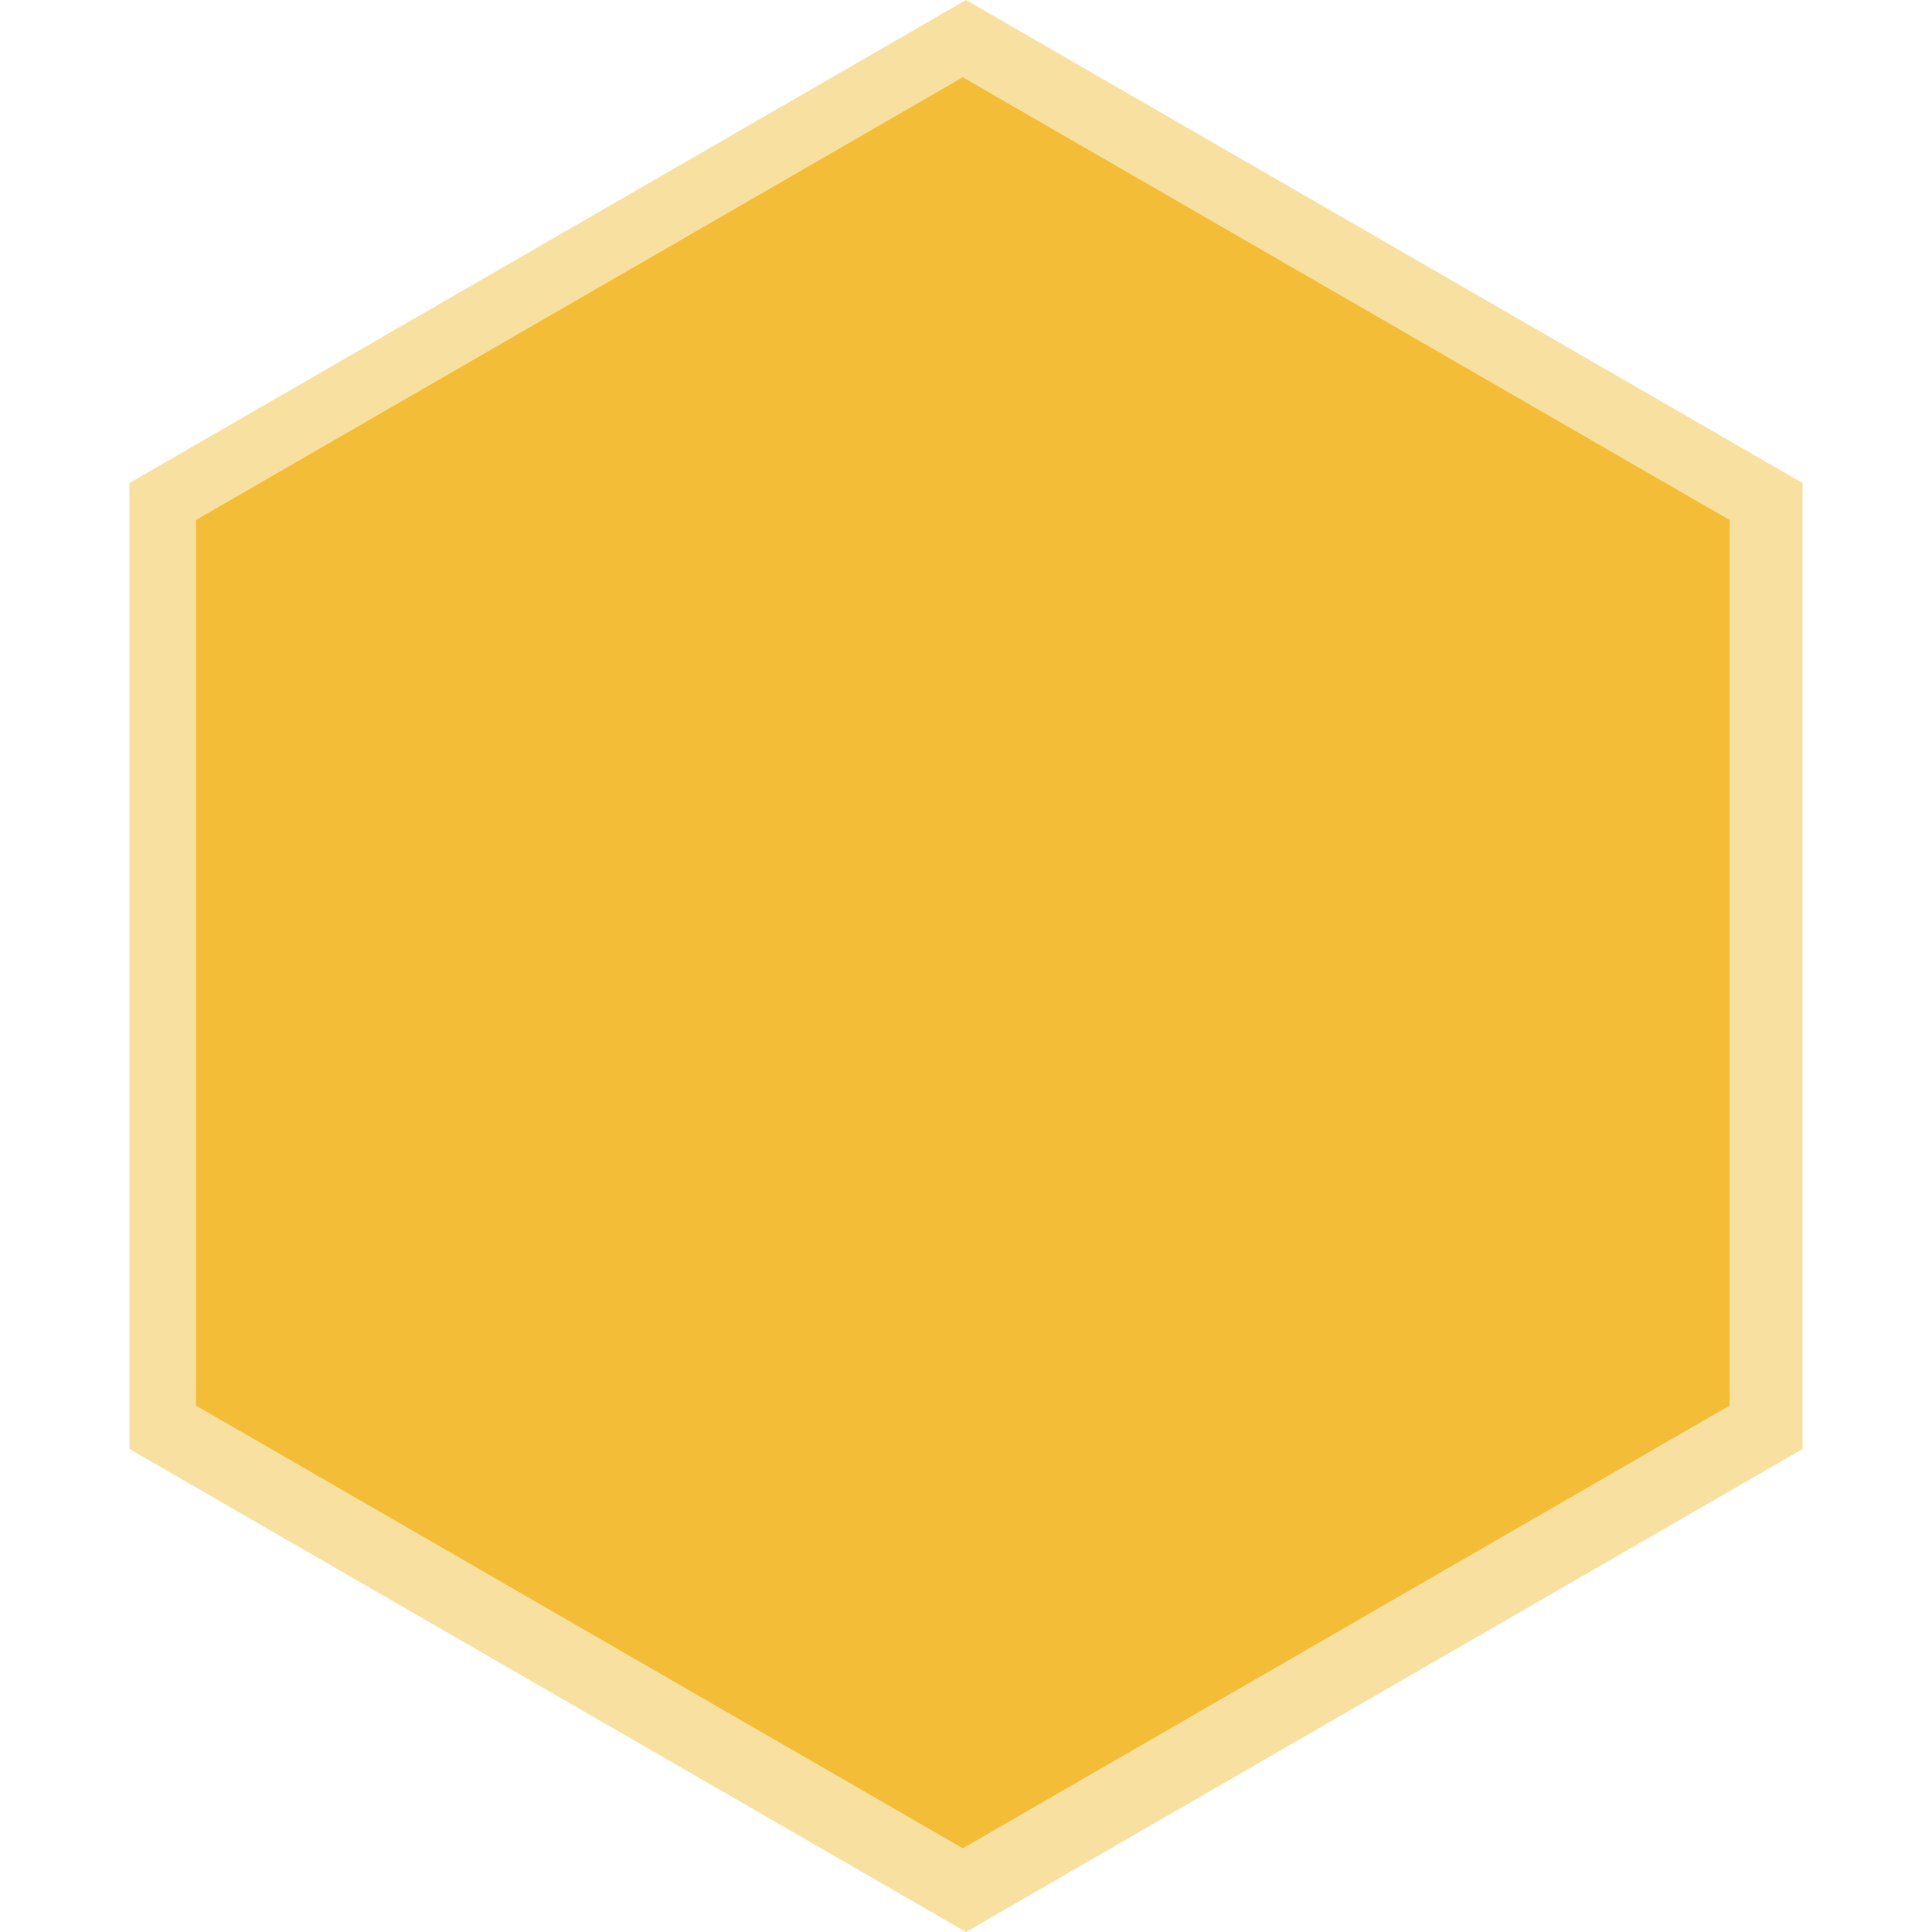
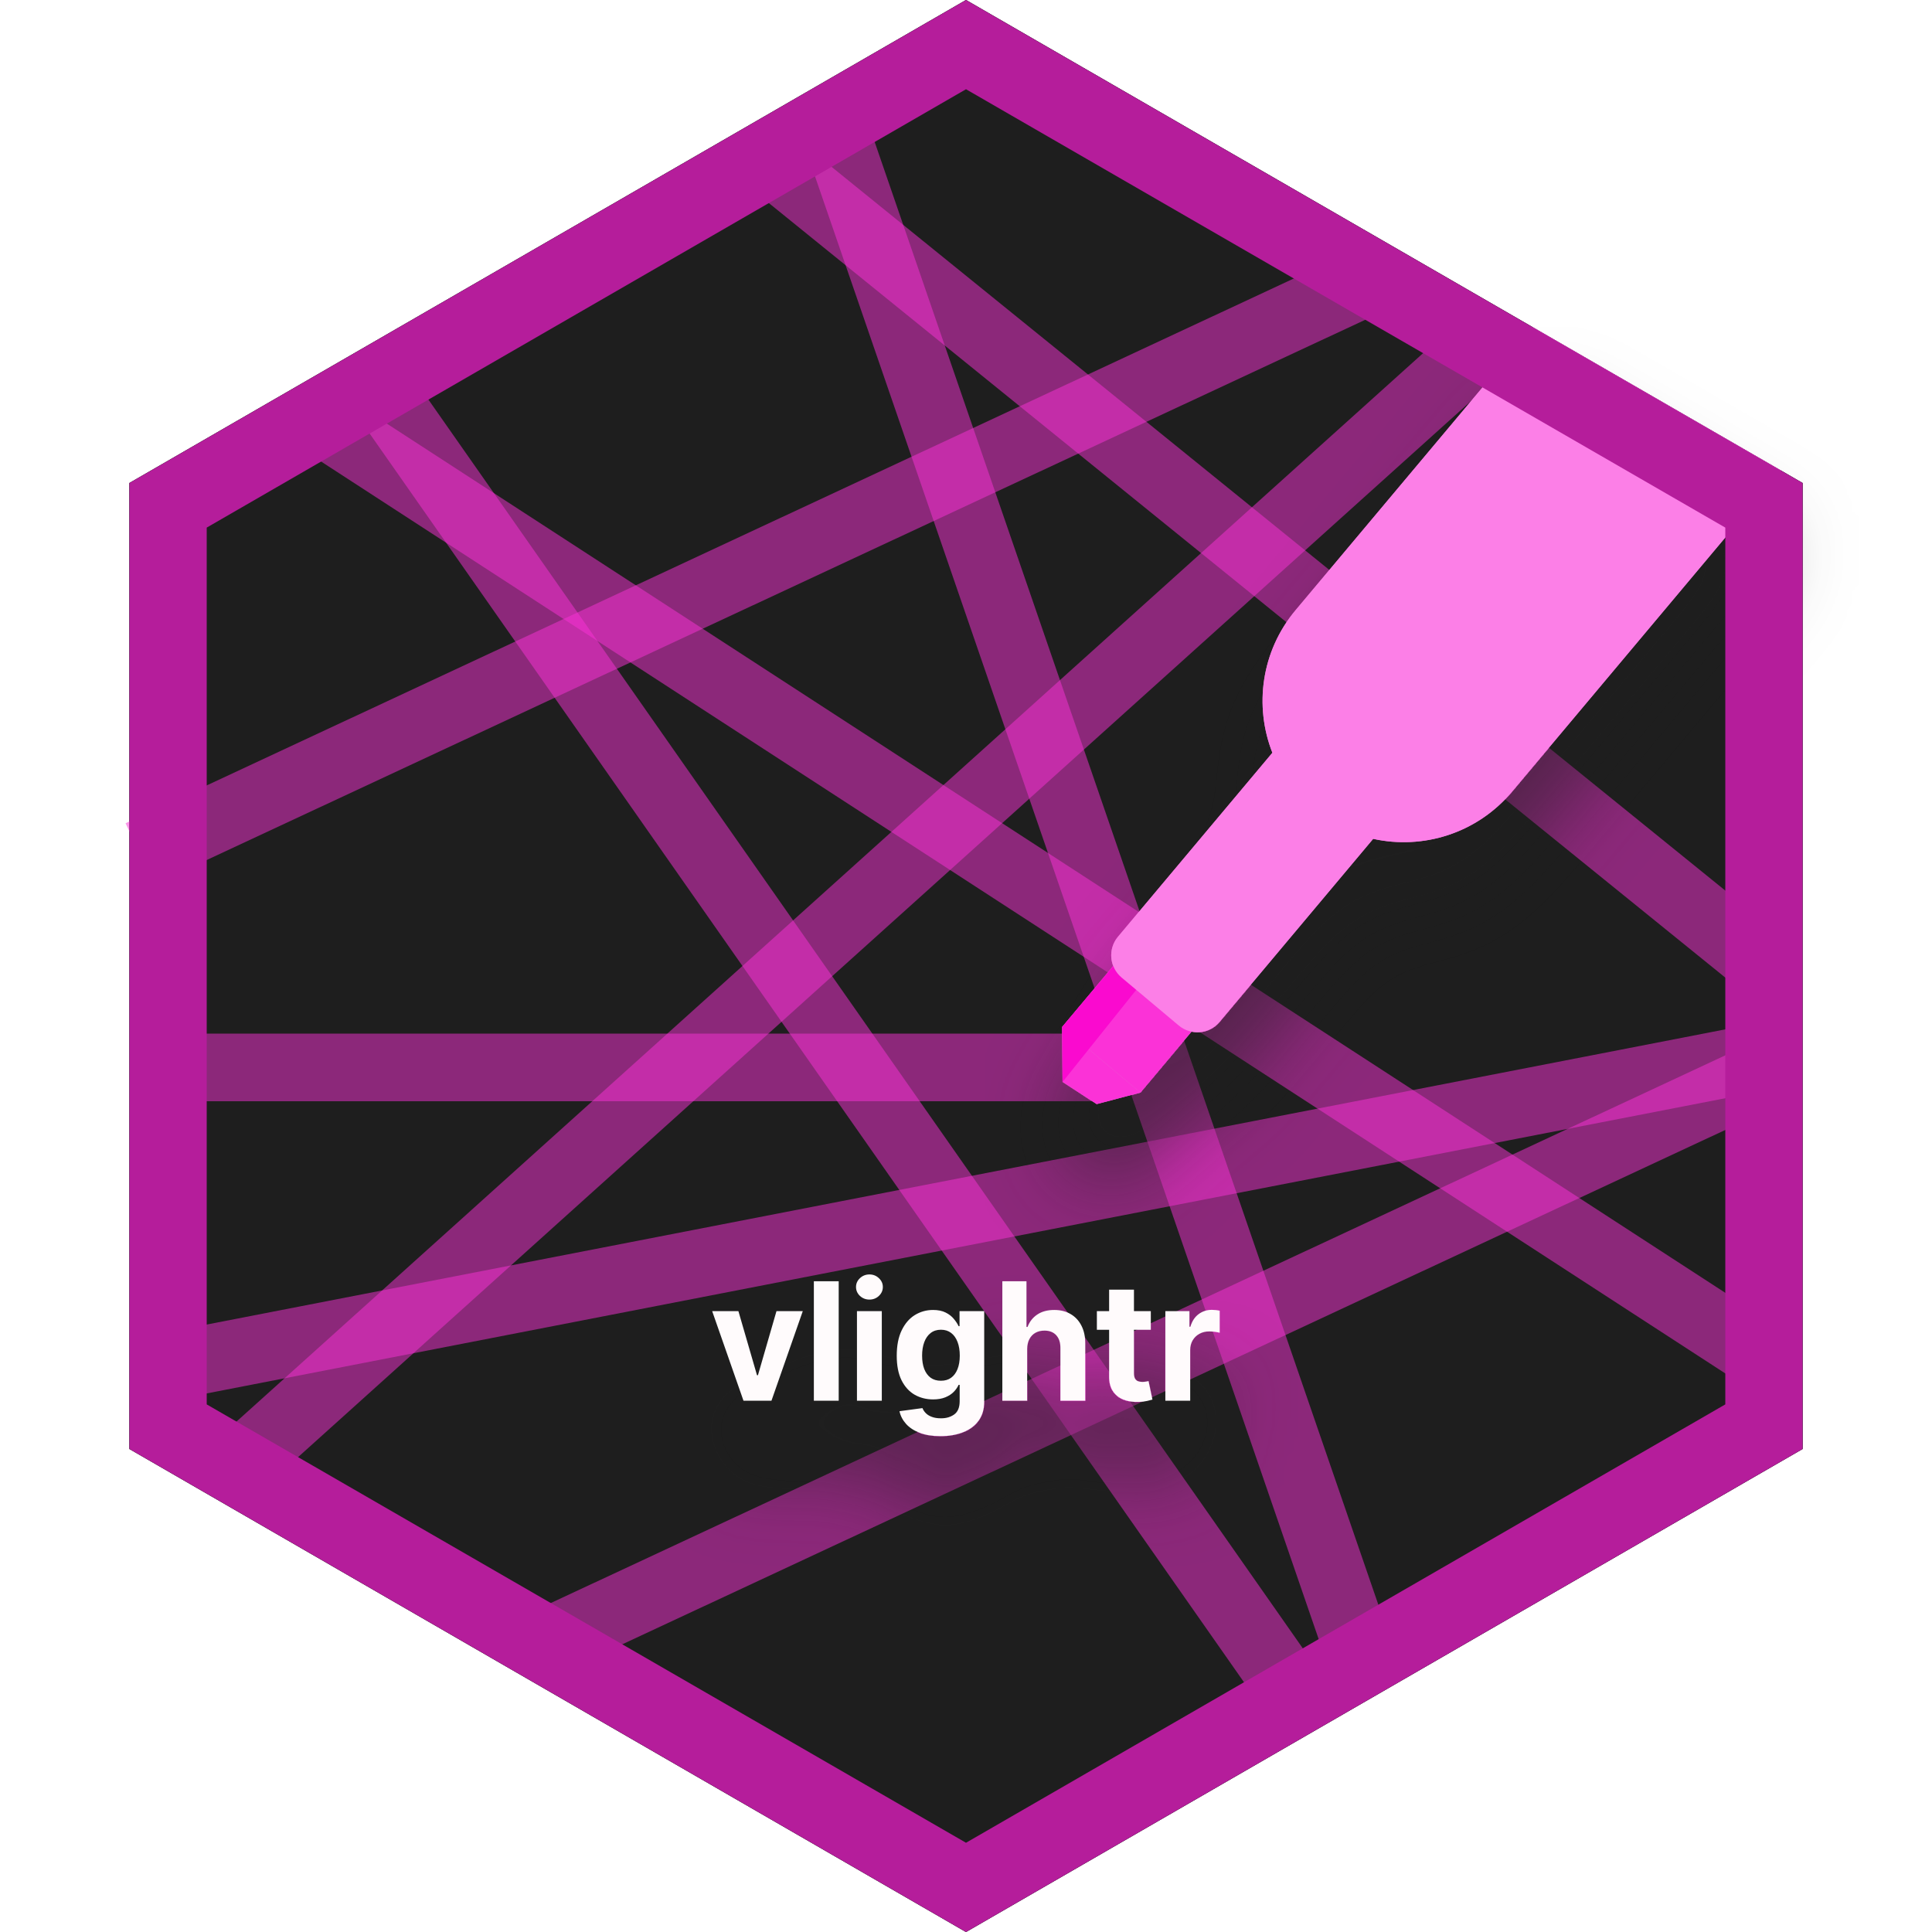
- <svg xmlns="http://www.w3.org/2000/svg" width="300" height="300" viewBox="0 0 300 300" fill="none">
-   <path d="M150 0L279.904 75V225L150 300L20.096 225V75L150 0Z" fill="#F8E1A0" />
-   <path d="M149.5 12L268.578 80.75V218.25L149.5 287L30.422 218.25V80.75L149.5 12Z" fill="#F3BD37" />
+ <svg xmlns="http://www.w3.org/2000/svg" width="200" height="200" viewBox="0 0 200 200" fill="none">
+   <path d="M100 0L186.603 50V150L100 200L13.398 150V50L100 0Z" fill="#1E1E1E" />
+   <path d="M100 0L186.603 50V150L100 200L13.398 150V50L100 0Z" fill="#1E1E1E" />
+   <rect x="16" y="107" width="97" height="7" fill="#FB32D7" fill-opacity="0.5" />
+   <rect x="23.75" y="147.819" width="170.1" height="7" transform="rotate(-42 23.75 147.819)" fill="#FB32D7" fill-opacity="0.5" />
+   <rect x="34.301" y="40.121" width="179.058" height="7" transform="rotate(33 34.3008 40.1211)" fill="#FB32D7" fill-opacity="0.5" />
+   <rect x="183.43" y="112.751" width="169.203" height="7" transform="rotate(169 183.43 112.751)" fill="#FB32D7" fill-opacity="0.5" />
+   <rect x="179.496" y="101.923" width="134.378" height="7" transform="rotate(-141 179.496 101.923)" fill="#FB32D7" fill-opacity="0.5" />
+   <rect x="54.281" y="167.221" width="140.13" height="7" transform="rotate(-25 54.2812 167.221)" fill="#FB32D7" fill-opacity="0.5" />
+   <rect x="43.66" y="40.381" width="161.039" height="7" transform="rotate(55 43.6602 40.3809)" fill="#FB32D7" fill-opacity="0.5" />
+   <rect x="13" y="85.221" width="140.13" height="7" transform="rotate(-25 13 85.2212)" fill="#FB32D7" fill-opacity="0.5" />
+   <rect x="137.271" y="171.895" width="166.697" height="7" transform="rotate(-109 137.271 171.895)" fill="#FB32D7" fill-opacity="0.5" />
+   <g filter="url(#filter0_d_198_5659)">
+     <path fill-rule="evenodd" clip-rule="evenodd" d="M156.52 81.96L184.404 48.73L158.69 33.884L134.183 63.091C134.162 63.116 134.141 63.14 134.121 63.164C130.554 67.416 129.819 73.102 131.717 77.927L115.739 96.969C115.006 97.843 114.856 99.011 115.247 100.002L109.955 106.308L118.053 113.104L123.344 106.798C124.389 107.013 125.515 106.663 126.249 105.788L142.151 86.838C147.302 87.977 152.895 86.281 156.52 81.96L156.52 81.96ZM109.999 111.999L109.955 106.308L118.053 113.104L113.528 114.298L109.999 111.999Z" fill="#DC77CA" />
+   </g>
+   <rect x="115.739" y="99.418" width="10.572" height="8.997" transform="rotate(40 115.739 99.4175)" fill="#FB32D7" />
+   <path d="M110 112L109.956 106.31L118.054 113.105L113.529 114.299L110 112Z" fill="#FB32D7" />
+   <path fill-rule="evenodd" clip-rule="evenodd" d="M112.706 108.617L110 112L109.956 106.31L112.706 108.617ZM112.706 108.617L109.956 106.31L115.739 99.418L116.963 100.444L118 102L112.706 108.617Z" fill="#FA0ACF" />
+   <path fill-rule="evenodd" clip-rule="evenodd" d="M184.402 48.73L156.519 81.96L156.518 81.96C152.893 86.281 147.3 87.977 142.149 86.838L126.248 105.788C125.183 107.058 123.29 107.223 122.021 106.158L116.107 101.196C114.838 100.131 114.672 98.238 115.737 96.969L131.715 77.927C129.817 73.102 130.552 67.416 134.119 63.164C134.14 63.14 134.16 63.116 134.181 63.091L158.688 33.884L184.402 48.73Z" fill="#FC7FE7" />
+   <path d="M17.398 52.309L100 4.619L182.603 52.309V147.691L100 195.381L17.398 147.691V52.309Z" stroke="#B51D9B" stroke-width="8" />
+   <g filter="url(#filter1_d_198_5659)">
+     <path d="M83.104 135.727L79.862 145H76.965L73.723 135.727H76.439L78.365 142.362H78.462L80.381 135.727H83.104ZM86.822 132.636V145H84.25V132.636H86.822ZM88.712 145V135.727H91.284V145H88.712ZM90.004 134.532C89.621 134.532 89.293 134.405 89.02 134.152C88.75 133.894 88.615 133.586 88.615 133.228C88.615 132.874 88.75 132.57 89.02 132.316C89.293 132.059 89.621 131.93 90.004 131.93C90.386 131.93 90.712 132.059 90.982 132.316C91.255 132.57 91.392 132.874 91.392 133.228C91.392 133.586 91.255 133.894 90.982 134.152C90.712 134.405 90.386 134.532 90.004 134.532ZM97.351 148.67C96.518 148.67 95.804 148.556 95.208 148.326C94.617 148.101 94.146 147.793 93.796 147.403C93.445 147.012 93.218 146.574 93.113 146.087L95.492 145.767C95.564 145.952 95.679 146.125 95.836 146.286C95.993 146.447 96.2 146.576 96.458 146.672C96.719 146.773 97.037 146.823 97.412 146.823C97.971 146.823 98.432 146.686 98.794 146.413C99.16 146.143 99.344 145.69 99.344 145.054V143.358H99.235C99.122 143.616 98.953 143.859 98.728 144.088C98.502 144.318 98.213 144.505 97.858 144.65C97.504 144.795 97.082 144.867 96.591 144.867C95.894 144.867 95.26 144.706 94.689 144.384C94.121 144.058 93.669 143.561 93.331 142.893C92.997 142.221 92.83 141.372 92.83 140.346C92.83 139.295 93.001 138.418 93.343 137.713C93.685 137.009 94.14 136.482 94.707 136.132C95.279 135.782 95.904 135.607 96.585 135.607C97.104 135.607 97.538 135.695 97.889 135.872C98.239 136.045 98.52 136.263 98.734 136.524C98.951 136.782 99.118 137.035 99.235 137.285H99.331V135.727H101.885V145.091C101.885 145.879 101.692 146.539 101.305 147.071C100.919 147.602 100.384 148 99.7 148.266C99.019 148.536 98.237 148.67 97.351 148.67ZM97.406 142.935C97.82 142.935 98.17 142.833 98.456 142.627C98.746 142.418 98.967 142.12 99.12 141.734C99.277 141.344 99.356 140.877 99.356 140.333C99.356 139.79 99.279 139.319 99.126 138.921C98.973 138.518 98.752 138.206 98.462 137.985C98.172 137.764 97.82 137.653 97.406 137.653C96.983 137.653 96.627 137.768 96.337 137.997C96.047 138.223 95.828 138.536 95.679 138.939C95.53 139.341 95.456 139.806 95.456 140.333C95.456 140.869 95.53 141.332 95.679 141.722C95.832 142.108 96.051 142.408 96.337 142.621C96.627 142.831 96.983 142.935 97.406 142.935ZM106.333 139.639V145H103.762V132.636H106.261V137.363H106.37C106.579 136.816 106.917 136.387 107.384 136.077C107.851 135.763 108.436 135.607 109.14 135.607C109.784 135.607 110.346 135.747 110.825 136.029C111.308 136.307 111.682 136.707 111.948 137.23C112.217 137.75 112.35 138.371 112.346 139.096V145H109.774V139.555C109.778 138.983 109.633 138.538 109.34 138.221C109.05 137.903 108.643 137.744 108.12 137.744C107.77 137.744 107.46 137.818 107.191 137.967C106.925 138.116 106.716 138.333 106.563 138.619C106.414 138.901 106.337 139.241 106.333 139.639ZM119.132 135.727V137.659H113.548V135.727H119.132ZM114.816 133.506H117.387V142.151C117.387 142.388 117.424 142.573 117.496 142.706C117.569 142.835 117.669 142.925 117.798 142.978C117.931 143.03 118.084 143.056 118.257 143.056C118.378 143.056 118.498 143.046 118.619 143.026C118.74 143.002 118.832 142.984 118.897 142.972L119.301 144.885C119.172 144.926 118.991 144.972 118.758 145.024C118.524 145.08 118.241 145.115 117.907 145.127C117.287 145.151 116.744 145.068 116.277 144.879C115.814 144.69 115.454 144.396 115.196 143.998C114.938 143.599 114.812 143.096 114.816 142.489V133.506ZM120.637 145V135.727H123.131V137.345H123.227C123.396 136.77 123.68 136.335 124.078 136.041C124.477 135.743 124.936 135.594 125.455 135.594C125.584 135.594 125.722 135.603 125.871 135.619C126.02 135.635 126.151 135.657 126.264 135.685V137.967C126.143 137.931 125.976 137.899 125.763 137.87C125.549 137.842 125.354 137.828 125.177 137.828C124.799 137.828 124.461 137.911 124.163 138.076C123.869 138.237 123.636 138.462 123.463 138.752C123.294 139.042 123.209 139.376 123.209 139.754V145H120.637Z" fill="#FFFBFC" />
+   </g>
+   <defs>
+     <filter id="filter0_d_198_5659" x="101.955" y="33.884" width="90.448" height="96.414" filterUnits="userSpaceOnUse" color-interpolation-filters="sRGB">
+       <feFlood flood-opacity="0" result="BackgroundImageFix" />
+       <feColorMatrix in="SourceAlpha" type="matrix" values="0 0 0 0 0 0 0 0 0 0 0 0 0 0 0 0 0 0 127 0" result="hardAlpha" />
+       <feOffset dy="8" />
+       <feGaussianBlur stdDeviation="4" />
+       <feComposite in2="hardAlpha" operator="out" />
+       <feColorMatrix type="matrix" values="0 0 0 0 0.118 0 0 0 0 0.118 0 0 0 0 0.118 0 0 0 0.5 0" />
+       <feBlend mode="normal" in2="BackgroundImageFix" result="effect1_dropShadow_198_5659" />
+       <feBlend mode="normal" in="SourceGraphic" in2="effect1_dropShadow_198_5659" result="shape" />
+     </filter>
+     <filter id="filter1_d_198_5659" x="65.723" y="131.93" width="68.541" height="32.74" filterUnits="userSpaceOnUse" color-interpolation-filters="sRGB">
+       <feFlood flood-opacity="0" result="BackgroundImageFix" />
+       <feColorMatrix in="SourceAlpha" type="matrix" values="0 0 0 0 0 0 0 0 0 0 0 0 0 0 0 0 0 0 127 0" result="hardAlpha" />
+       <feOffset dy="8" />
+       <feGaussianBlur stdDeviation="4" />
+       <feComposite in2="hardAlpha" operator="out" />
+       <feColorMatrix type="matrix" values="0 0 0 0 0.118 0 0 0 0 0.118 0 0 0 0 0.118 0 0 0 0.75 0" />
+       <feBlend mode="normal" in2="BackgroundImageFix" result="effect1_dropShadow_198_5659" />
+       <feBlend mode="normal" in="SourceGraphic" in2="effect1_dropShadow_198_5659" result="shape" />
+     </filter>
+   </defs>
</svg>
